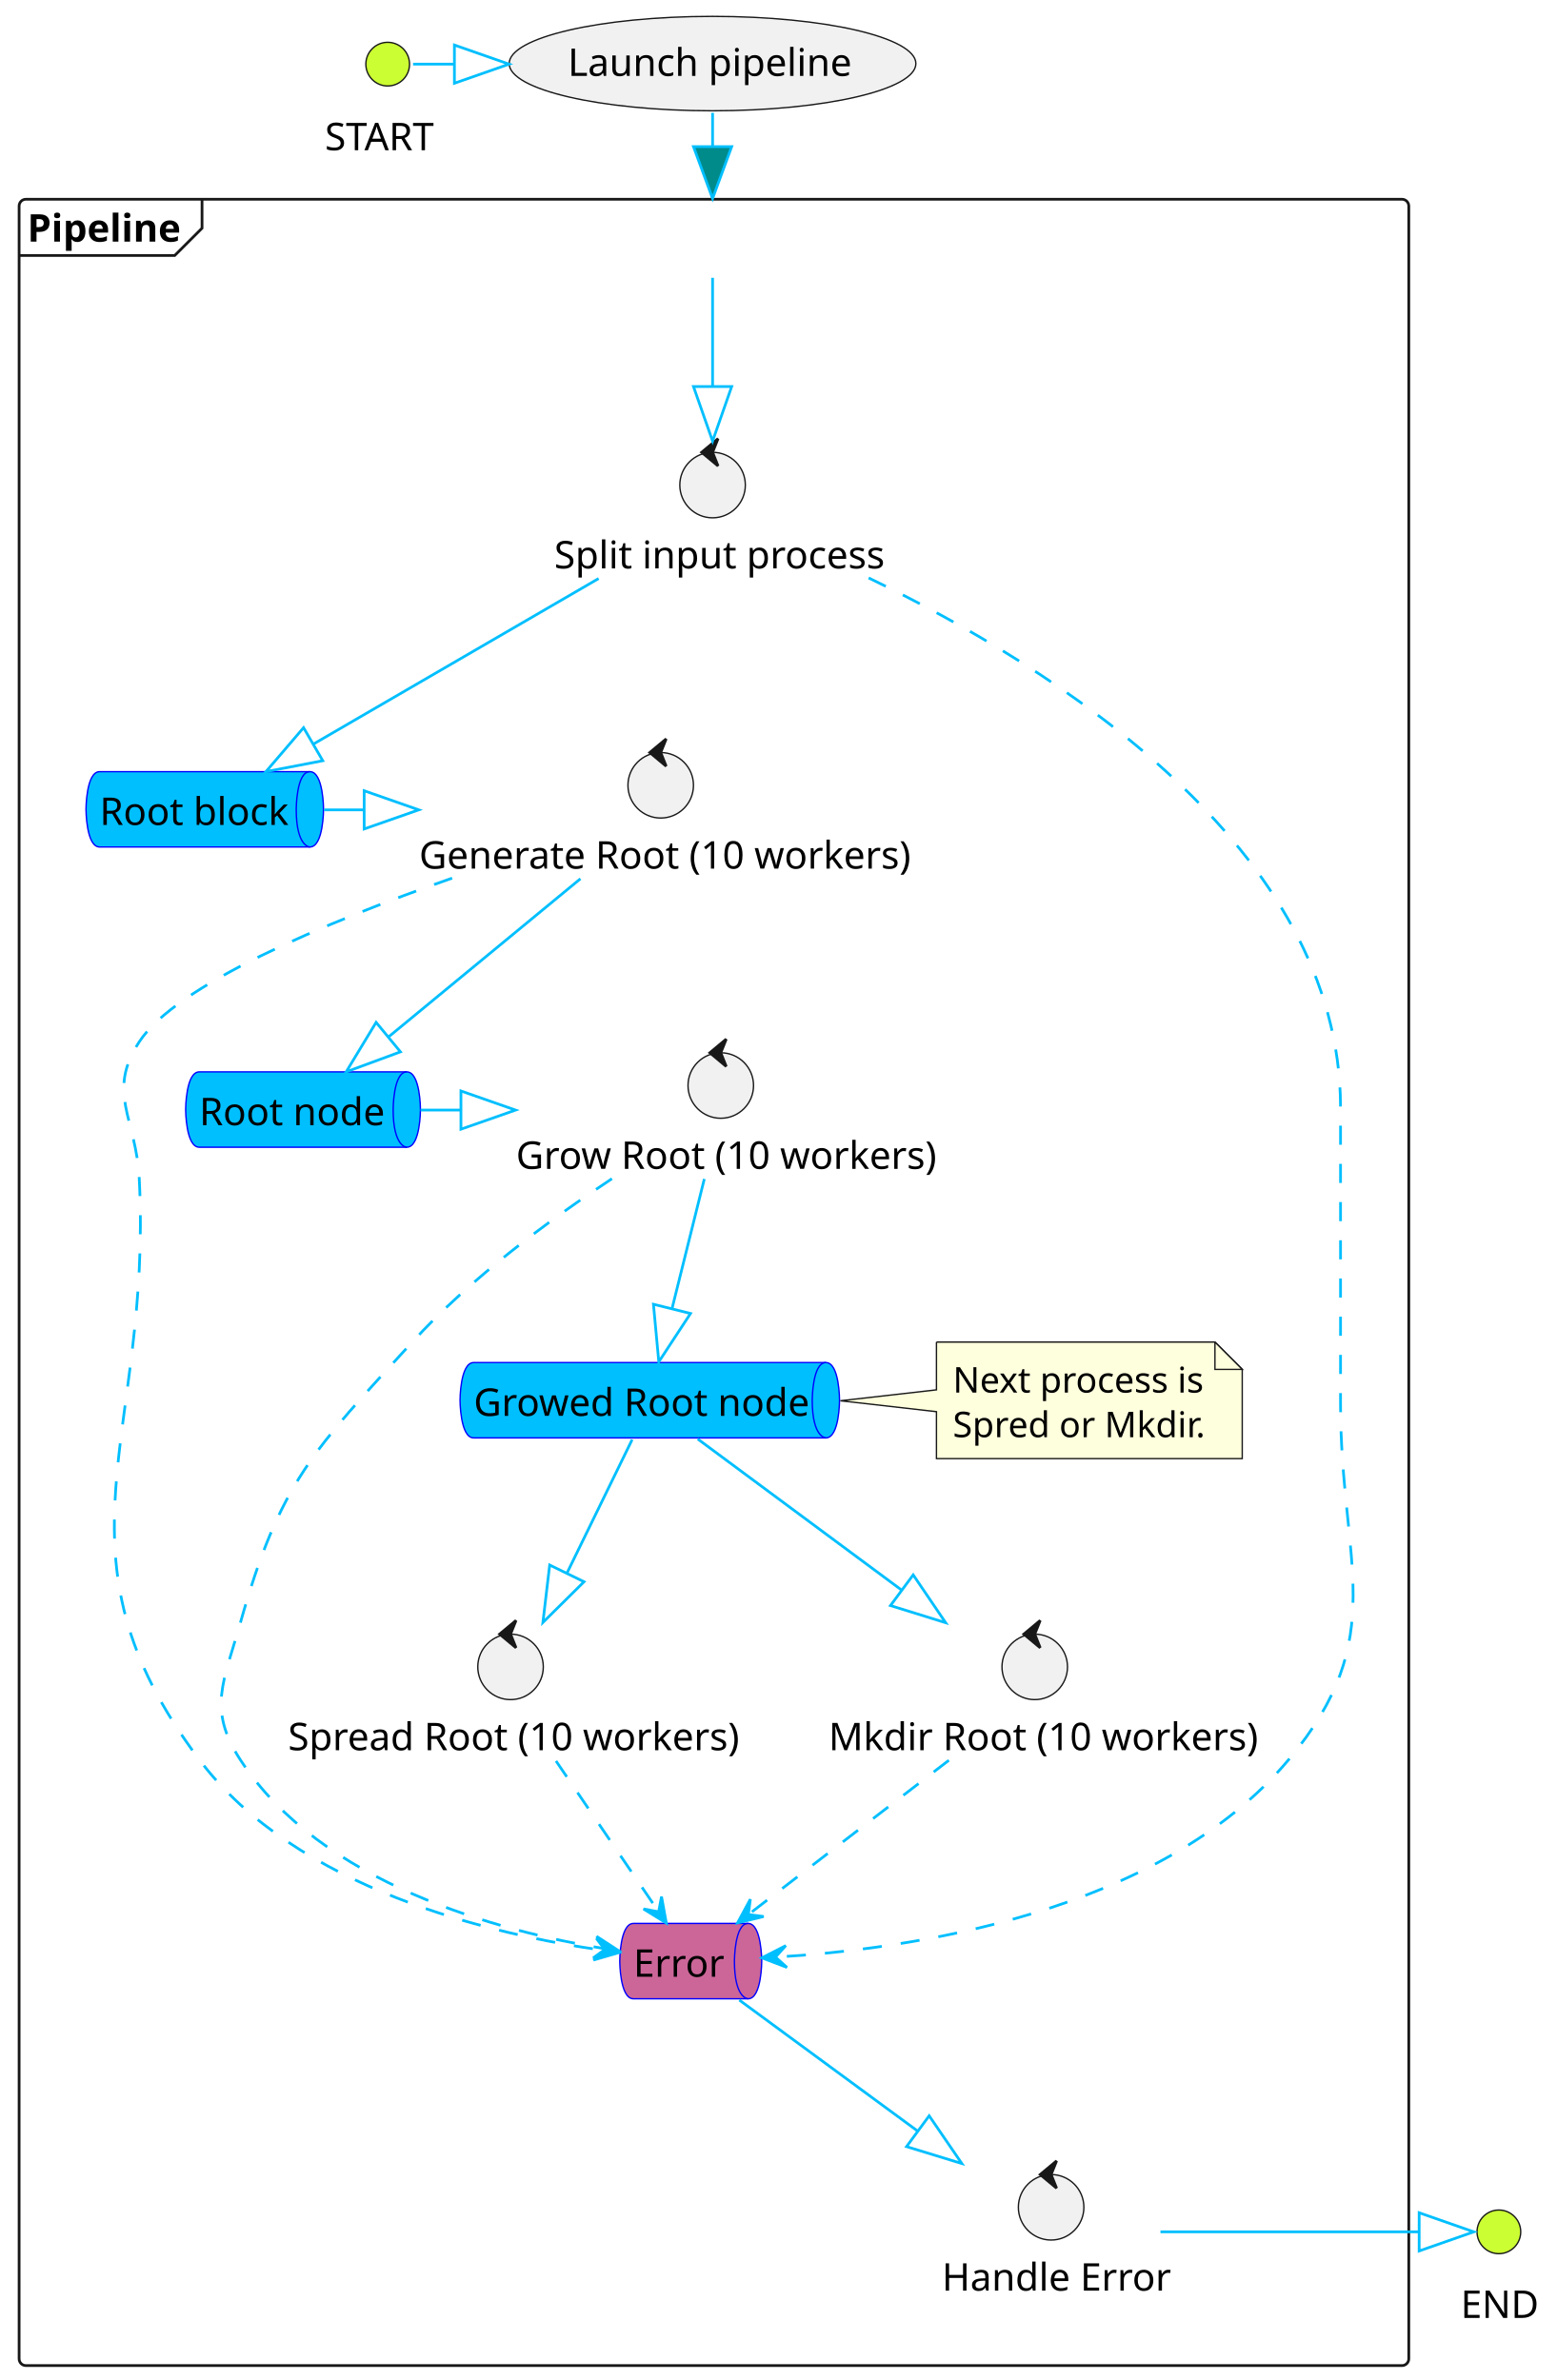
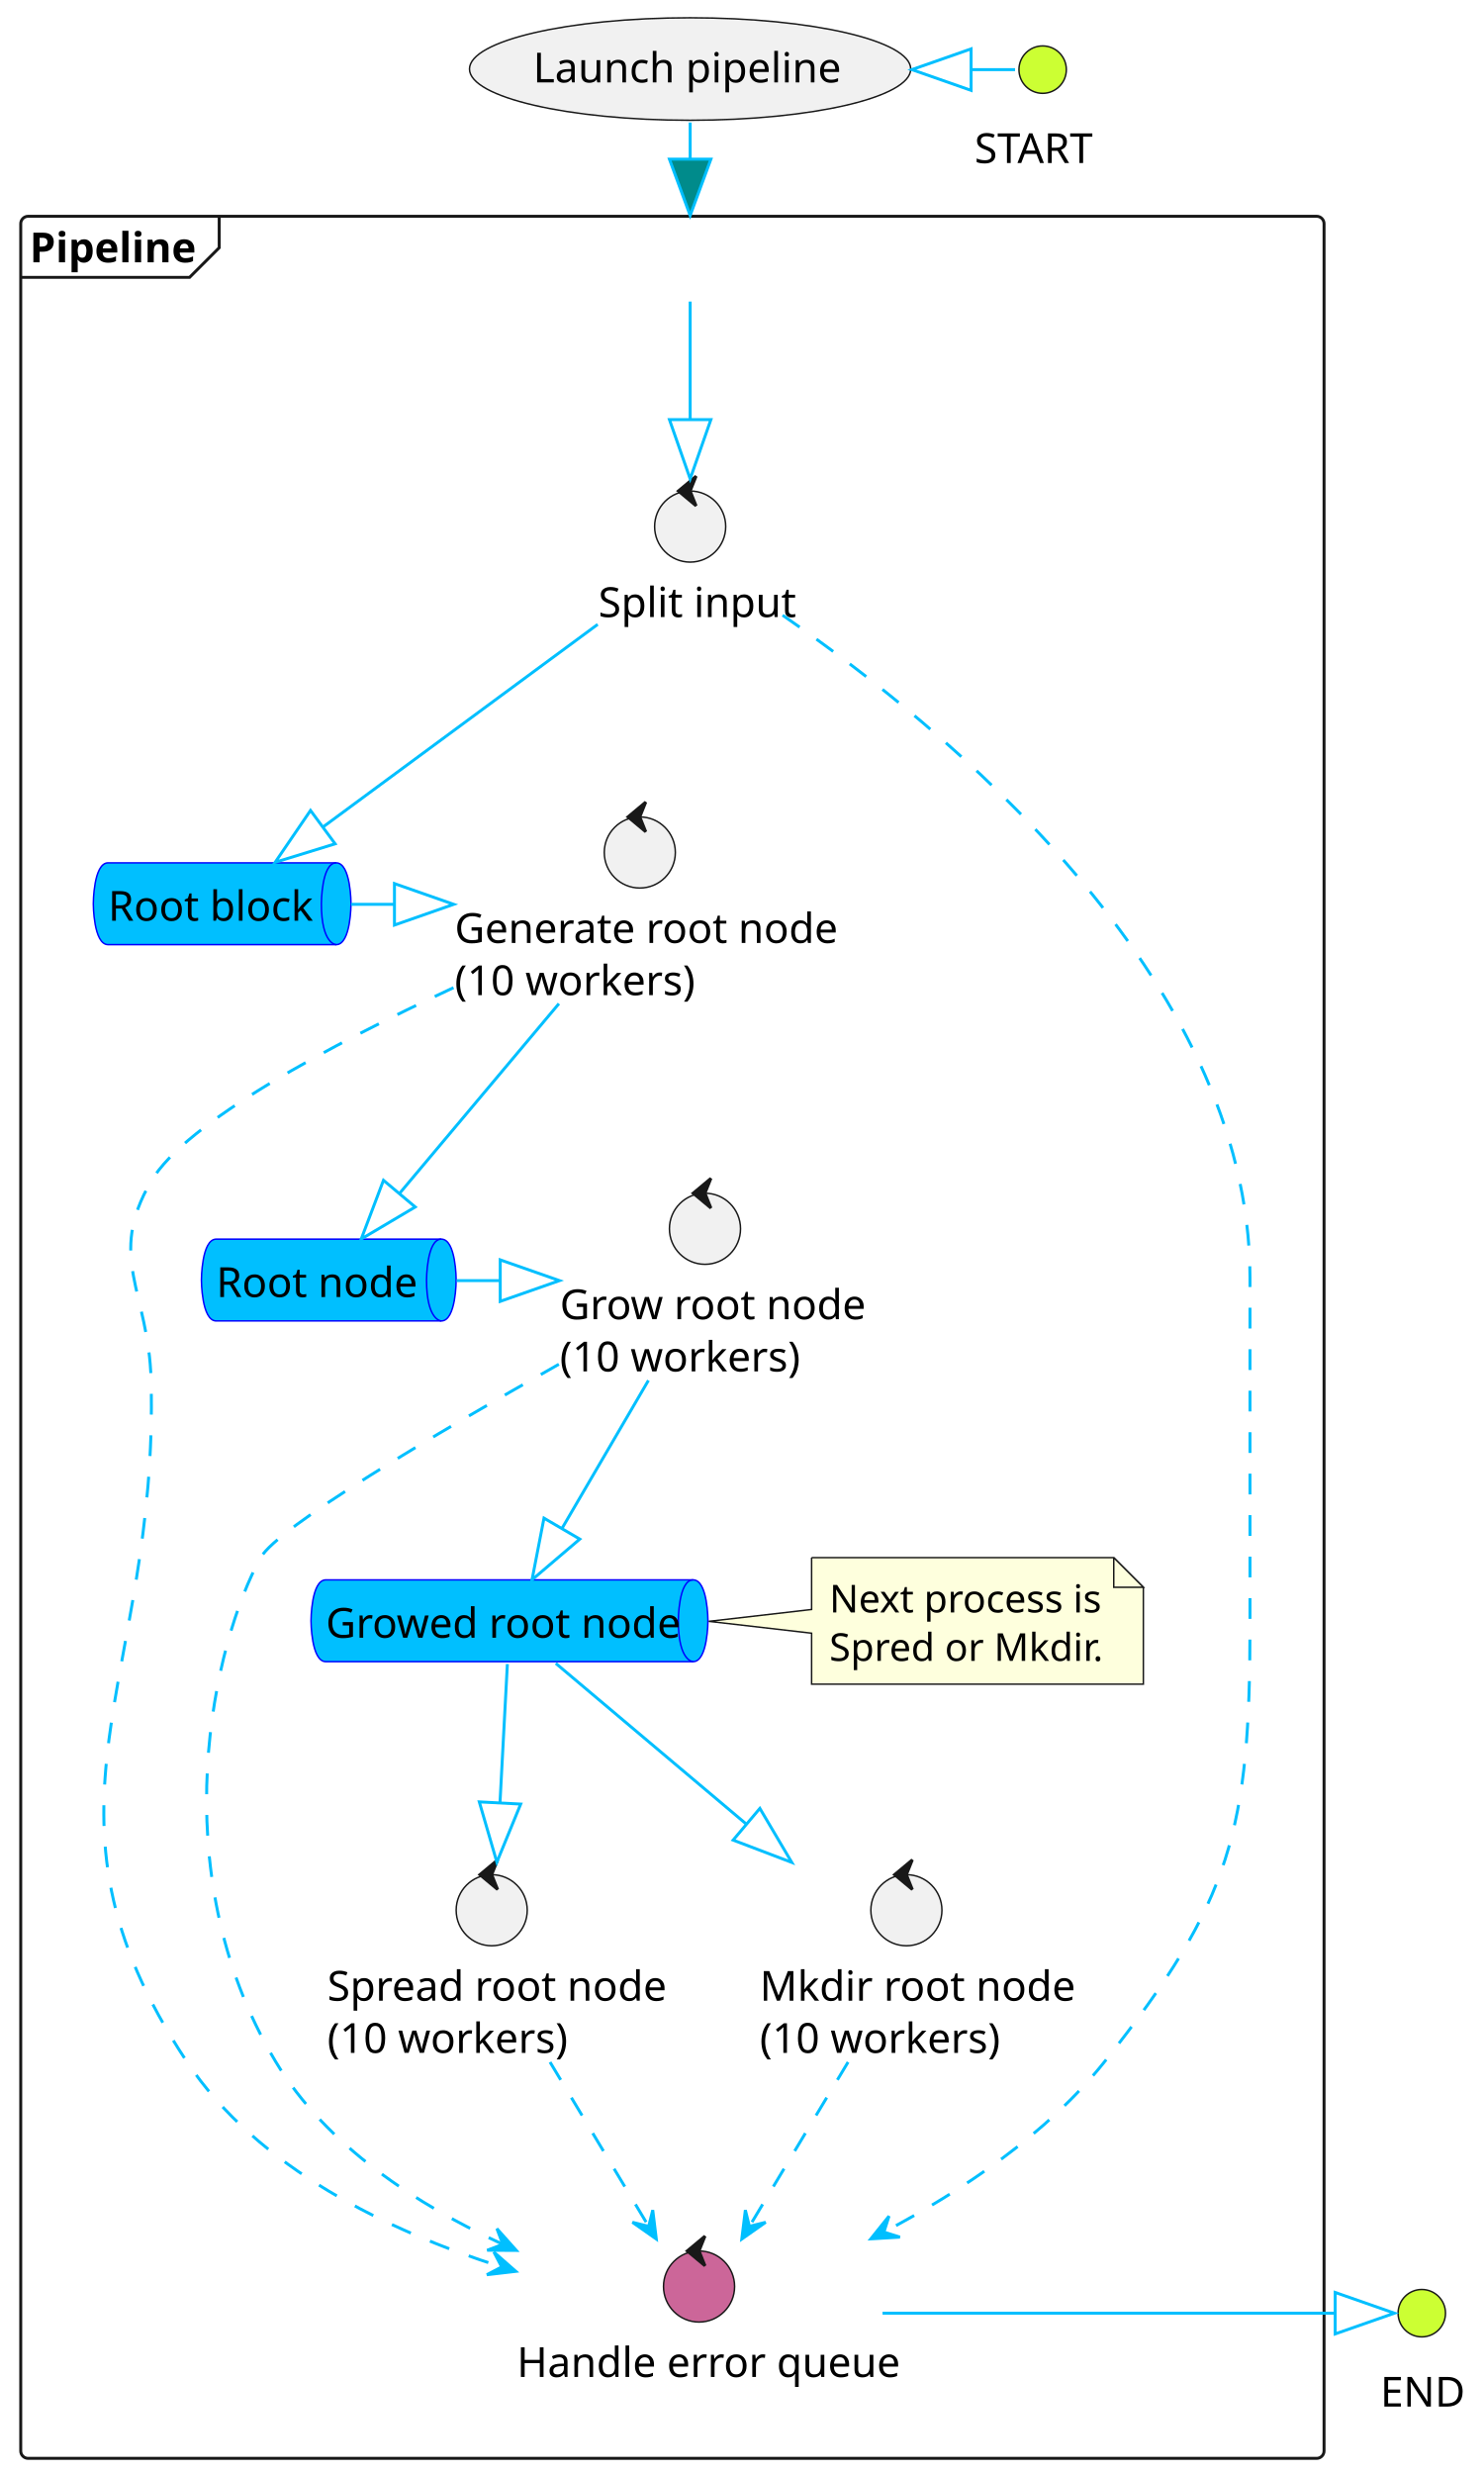
- <svg xmlns="http://www.w3.org/2000/svg" contentStyleType="text/css" height="872px" preserveAspectRatio="none" style="width:570px;height:872px;background:#008B8B;" version="1.1" viewBox="0 0 570 872" width="570px" zoomAndPan="magnify">
+ <svg xmlns="http://www.w3.org/2000/svg" contentStyleType="text/css" height="835px" preserveAspectRatio="none" style="width:501px;height:835px;background:#008B8B;" version="1.1" viewBox="0 0 501 835" width="501px" zoomAndPan="magnify">
  <defs />
  <g>
    <g id="cluster_pipeline">
-       <rect fill="none" height="793.72" rx="2.5" ry="2.5" style="stroke:#181818;stroke-width:1.0;" width="509" x="7" y="73" />
+       <rect fill="none" height="756.72" rx="2.5" ry="2.5" style="stroke:#181818;stroke-width:1.0;" width="440" x="7" y="73" />
      <path d="M74,73 L74,83.609 L64,93.609 L7,93.609 " fill="none" style="stroke:#181818;stroke-width:1.0;" />
      <text fill="#000000" font-family="sans-serif" font-size="14" font-weight="bold" lengthAdjust="spacing" textLength="57" x="10" y="88.533">Pipeline</text>
    </g>
    <g id="elem_split_proc">
-       <ellipse cx="261" cy="177.72" fill="#F1F1F1" rx="12" ry="12" style="stroke:#181818;stroke-width:0.5;" />
-       <polygon fill="#181818" points="257,165.72,263,160.72,261,165.72,263,170.72,257,165.72" style="stroke:#181818;stroke-width:1.0;" />
-       <text fill="#000000" font-family="sans-serif" font-size="14" lengthAdjust="spacing" textLength="116" x="203" y="208.253">Split input process</text>
+       <ellipse cx="233" cy="177.72" fill="#F1F1F1" rx="12" ry="12" style="stroke:#181818;stroke-width:0.5;" />
+       <polygon fill="#181818" points="229,165.72,235,160.72,233,165.72,235,170.72,229,165.72" style="stroke:#181818;stroke-width:1.0;" />
+       <text fill="#000000" font-family="sans-serif" font-size="14" lengthAdjust="spacing" textLength="62" x="202" y="208.253">Split input</text>
    </g>
    <g id="elem_generate_root_worker">
-       <ellipse cx="242" cy="287.72" fill="#F1F1F1" rx="12" ry="12" style="stroke:#181818;stroke-width:0.5;" />
-       <polygon fill="#181818" points="238,275.72,244,270.72,242,275.72,244,280.72,238,275.72" style="stroke:#181818;stroke-width:1.0;" />
-       <text fill="#000000" font-family="sans-serif" font-size="14" lengthAdjust="spacing" textLength="177" x="153.5" y="318.253">Generate Root (10 workers)</text>
+       <ellipse cx="216" cy="287.72" fill="#F1F1F1" rx="12" ry="12" style="stroke:#181818;stroke-width:0.5;" />
+       <polygon fill="#181818" points="212,275.72,218,270.72,216,275.72,218,280.72,212,275.72" style="stroke:#181818;stroke-width:1.0;" />
+       <text fill="#000000" font-family="sans-serif" font-size="14" lengthAdjust="spacing" textLength="125" x="153.5" y="318.253">Generate root node</text>
+       <text fill="#000000" font-family="sans-serif" font-size="14" lengthAdjust="spacing" textLength="79" x="153.5" y="335.863">(10 workers)</text>
    </g>
    <g id="elem_grow_worker">
-       <ellipse cx="264" cy="397.72" fill="#F1F1F1" rx="12" ry="12" style="stroke:#181818;stroke-width:0.5;" />
-       <polygon fill="#181818" points="260,385.72,266,380.72,264,385.72,266,390.72,260,385.72" style="stroke:#181818;stroke-width:1.0;" />
-       <text fill="#000000" font-family="sans-serif" font-size="14" lengthAdjust="spacing" textLength="150" x="189" y="428.253">Grow Root (10 workers)</text>
+       <ellipse cx="238" cy="414.72" fill="#F1F1F1" rx="12" ry="12" style="stroke:#181818;stroke-width:0.5;" />
+       <polygon fill="#181818" points="234,402.72,240,397.72,238,402.72,240,407.72,234,402.72" style="stroke:#181818;stroke-width:1.0;" />
+       <text fill="#000000" font-family="sans-serif" font-size="14" lengthAdjust="spacing" textLength="98" x="189" y="445.253">Grow root node</text>
+       <text fill="#000000" font-family="sans-serif" font-size="14" lengthAdjust="spacing" textLength="79" x="189" y="462.863">(10 workers)</text>
    </g>
    <g id="elem_spread_worker">
-       <ellipse cx="187" cy="610.72" fill="#F1F1F1" rx="12" ry="12" style="stroke:#181818;stroke-width:0.5;" />
-       <polygon fill="#181818" points="183,598.72,189,593.72,187,598.72,189,603.72,183,598.72" style="stroke:#181818;stroke-width:1.0;" />
-       <text fill="#000000" font-family="sans-serif" font-size="14" lengthAdjust="spacing" textLength="163" x="105.5" y="641.253">Spread Root (10 workers)</text>
+       <ellipse cx="166" cy="644.72" fill="#F1F1F1" rx="12" ry="12" style="stroke:#181818;stroke-width:0.5;" />
+       <polygon fill="#181818" points="162,632.72,168,627.72,166,632.72,168,637.72,162,632.72" style="stroke:#181818;stroke-width:1.0;" />
+       <text fill="#000000" font-family="sans-serif" font-size="14" lengthAdjust="spacing" textLength="111" x="110.5" y="675.253">Spread root node</text>
+       <text fill="#000000" font-family="sans-serif" font-size="14" lengthAdjust="spacing" textLength="79" x="110.5" y="692.863">(10 workers)</text>
    </g>
    <g id="elem_mkdir_worker">
-       <ellipse cx="379" cy="610.72" fill="#F1F1F1" rx="12" ry="12" style="stroke:#181818;stroke-width:0.5;" />
-       <polygon fill="#181818" points="375,598.72,381,593.72,379,598.72,381,603.72,375,598.72" style="stroke:#181818;stroke-width:1.0;" />
-       <text fill="#000000" font-family="sans-serif" font-size="14" lengthAdjust="spacing" textLength="151" x="303.5" y="641.253">Mkdir Root (10 workers)</text>
+       <ellipse cx="306" cy="644.72" fill="#F1F1F1" rx="12" ry="12" style="stroke:#181818;stroke-width:0.5;" />
+       <polygon fill="#181818" points="302,632.72,308,627.72,306,632.72,308,637.72,302,632.72" style="stroke:#181818;stroke-width:1.0;" />
+       <text fill="#000000" font-family="sans-serif" font-size="14" lengthAdjust="spacing" textLength="99" x="256.5" y="675.253">Mkdir root node</text>
+       <text fill="#000000" font-family="sans-serif" font-size="14" lengthAdjust="spacing" textLength="79" x="256.5" y="692.863">(10 workers)</text>
    </g>
    <g id="elem_error_handler">
-       <ellipse cx="385" cy="808.72" fill="#F1F1F1" rx="12" ry="12" style="stroke:#181818;stroke-width:0.5;" />
-       <polygon fill="#181818" points="381,796.72,387,791.72,385,796.72,387,801.72,381,796.72" style="stroke:#181818;stroke-width:1.0;" />
-       <text fill="#000000" font-family="sans-serif" font-size="14" lengthAdjust="spacing" textLength="80" x="345" y="839.253">Handle Error</text>
+       <ellipse cx="236" cy="771.72" fill="#CC6699" rx="12" ry="12" style="stroke:#181818;stroke-width:0.5;" />
+       <polygon fill="#181818" points="232,759.72,238,754.72,236,759.72,238,764.72,232,759.72" style="stroke:#181818;stroke-width:1.0;" />
+       <text fill="#000000" font-family="sans-serif" font-size="14" lengthAdjust="spacing" textLength="123" x="174.5" y="802.253">Handle error queue</text>
    </g>
    <g id="elem_split_q">
-       <path d="M36.5,282.72 L113.5,282.72 C118.5,282.72 118.5,296.525 118.5,296.525 C118.5,296.525 118.5,310.329 113.5,310.329 L36.5,310.329 C31.5,310.329 31.5,296.525 31.5,296.525 C31.5,296.525 31.5,282.72 36.5,282.72 " fill="#00BFFF" style="stroke:#0000FF;stroke-width:0.5;" />
-       <path d="M113.5,282.72 C108.5,282.72 108.5,296.525 108.5,296.525 C108.5,310.329 113.5,310.329 113.5,310.329 " fill="none" style="stroke:#0000FF;stroke-width:0.5;" />
-       <text fill="#000000" font-family="sans-serif" font-size="14" lengthAdjust="spacing" textLength="67" x="36.5" y="302.253">Root block</text>
+       <path d="M36.5,291.22 L113.5,291.22 C118.5,291.22 118.5,305.025 118.5,305.025 C118.5,305.025 118.5,318.829 113.5,318.829 L36.5,318.829 C31.5,318.829 31.5,305.025 31.5,305.025 C31.5,305.025 31.5,291.22 36.5,291.22 " fill="#00BFFF" style="stroke:#0000FF;stroke-width:0.5;" />
+       <path d="M113.5,291.22 C108.5,291.22 108.5,305.025 108.5,305.025 C108.5,318.829 113.5,318.829 113.5,318.829 " fill="none" style="stroke:#0000FF;stroke-width:0.5;" />
+       <text fill="#000000" font-family="sans-serif" font-size="14" lengthAdjust="spacing" textLength="67" x="36.5" y="310.753">Root block</text>
    </g>
    <g id="elem_root_q">
-       <path d="M73,392.72 L149,392.72 C154,392.72 154,406.525 154,406.525 C154,406.525 154,420.329 149,420.329 L73,420.329 C68,420.329 68,406.525 68,406.525 C68,406.525 68,392.72 73,392.72 " fill="#00BFFF" style="stroke:#0000FF;stroke-width:0.5;" />
-       <path d="M149,392.72 C144,392.72 144,406.525 144,406.525 C144,420.329 149,420.329 149,420.329 " fill="none" style="stroke:#0000FF;stroke-width:0.5;" />
-       <text fill="#000000" font-family="sans-serif" font-size="14" lengthAdjust="spacing" textLength="66" x="73" y="412.253">Root node</text>
+       <path d="M73,418.22 L149,418.22 C154,418.22 154,432.025 154,432.025 C154,432.025 154,445.829 149,445.829 L73,445.829 C68,445.829 68,432.025 68,432.025 C68,432.025 68,418.22 73,418.22 " fill="#00BFFF" style="stroke:#0000FF;stroke-width:0.5;" />
+       <path d="M149,418.22 C144,418.22 144,432.025 144,432.025 C144,445.829 149,445.829 149,445.829 " fill="none" style="stroke:#0000FF;stroke-width:0.5;" />
+       <text fill="#000000" font-family="sans-serif" font-size="14" lengthAdjust="spacing" textLength="66" x="73" y="437.753">Root node</text>
    </g>
    <g id="elem_growing_q">
-       <path d="M173.5,499.22 L302.5,499.22 C307.5,499.22 307.5,513.025 307.5,513.025 C307.5,513.025 307.5,526.829 302.5,526.829 L173.5,526.829 C168.5,526.829 168.5,513.025 168.5,513.025 C168.5,513.025 168.5,499.22 173.5,499.22 " fill="#00BFFF" style="stroke:#0000FF;stroke-width:0.5;" />
-       <path d="M302.5,499.22 C297.5,499.22 297.5,513.025 297.5,513.025 C297.5,526.829 302.5,526.829 302.5,526.829 " fill="none" style="stroke:#0000FF;stroke-width:0.5;" />
-       <text fill="#000000" font-family="sans-serif" font-size="14" lengthAdjust="spacing" textLength="119" x="173.5" y="518.753">Growed Root node</text>
+       <path d="M110,533.22 L234,533.22 C239,533.22 239,547.025 239,547.025 C239,547.025 239,560.829 234,560.829 L110,560.829 C105,560.829 105,547.025 105,547.025 C105,547.025 105,533.22 110,533.22 " fill="#00BFFF" style="stroke:#0000FF;stroke-width:0.5;" />
+       <path d="M234,533.22 C229,533.22 229,547.025 229,547.025 C229,560.829 234,560.829 234,560.829 " fill="none" style="stroke:#0000FF;stroke-width:0.5;" />
+       <text fill="#000000" font-family="sans-serif" font-size="14" lengthAdjust="spacing" textLength="114" x="110" y="552.753">Growed root node</text>
    </g>
    <g id="elem_GMN15">
-       <path d="M343,491.72 L343,509.22 L307.81,513.22 L343,517.22 L343,534.423 A0,0 0 0 0 343,534.423 L455,534.423 A0,0 0 0 0 455,534.423 L455,501.72 L445,491.72 L343,491.72 A0,0 0 0 0 343,491.72 " fill="#FEFFDD" style="stroke:#181818;stroke-width:0.5;" />
-       <path d="M445,491.72 L445,501.72 L455,501.72 L445,491.72 " fill="#FEFFDD" style="stroke:#181818;stroke-width:0.5;" />
-       <text fill="#000000" font-family="sans-serif" font-size="13" lengthAdjust="spacing" textLength="91" x="349" y="510.215">Next process is</text>
-       <text fill="#000000" font-family="sans-serif" font-size="13" lengthAdjust="spacing" textLength="89" x="349" y="526.567">Spred or Mkdir.</text>
-     </g>
-     <g id="elem_err">
-       <path d="M232,704.72 L274,704.72 C279,704.72 279,718.525 279,718.525 C279,718.525 279,732.329 274,732.329 L232,732.329 C227,732.329 227,718.525 227,718.525 C227,718.525 227,704.72 232,704.72 " fill="#CC6699" style="stroke:#0000FF;stroke-width:0.5;" />
-       <path d="M274,704.72 C269,704.72 269,718.525 269,718.525 C269,732.329 274,732.329 274,732.329 " fill="none" style="stroke:#0000FF;stroke-width:0.5;" />
-       <text fill="#000000" font-family="sans-serif" font-size="14" lengthAdjust="spacing" textLength="32" x="232" y="724.253">Error</text>
+       <path d="M274,525.72 L274,543.22 L239.27,547.22 L274,551.22 L274,568.423 A0,0 0 0 0 274,568.423 L386,568.423 A0,0 0 0 0 386,568.423 L386,535.72 L376,525.72 L274,525.72 A0,0 0 0 0 274,525.72 " fill="#FEFFDD" style="stroke:#181818;stroke-width:0.5;" />
+       <path d="M376,525.72 L376,535.72 L386,535.72 L376,525.72 " fill="#FEFFDD" style="stroke:#181818;stroke-width:0.5;" />
+       <text fill="#000000" font-family="sans-serif" font-size="13" lengthAdjust="spacing" textLength="91" x="280" y="544.215">Next process is</text>
+       <text fill="#000000" font-family="sans-serif" font-size="13" lengthAdjust="spacing" textLength="89" x="280" y="560.567">Spred or Mkdir.</text>
    </g>
    <g id="elem_start">
-       <ellipse cx="142" cy="23.5" fill="#CCFF33" rx="8" ry="8" style="stroke:#181818;stroke-width:0.5;" />
-       <text fill="#000000" font-family="sans-serif" font-size="14" lengthAdjust="spacing" textLength="46" x="119" y="55.033">START</text>
+       <ellipse cx="352" cy="23.5" fill="#CCFF33" rx="8" ry="8" style="stroke:#181818;stroke-width:0.5;" />
+       <text fill="#000000" font-family="sans-serif" font-size="14" lengthAdjust="spacing" textLength="46" x="329" y="55.033">START</text>
    </g>
    <g id="elem_init">
-       <ellipse cx="260.981" cy="23.296" fill="#F1F1F1" rx="74.481" ry="17.296" style="stroke:#181818;stroke-width:0.5;" />
-       <text fill="#000000" font-family="sans-serif" font-size="14" lengthAdjust="spacing" textLength="100" x="207.981" y="27.813">Launch pipeline</text>
+       <ellipse cx="232.981" cy="23.296" fill="#F1F1F1" rx="74.481" ry="17.296" style="stroke:#181818;stroke-width:0.5;" />
+       <text fill="#000000" font-family="sans-serif" font-size="14" lengthAdjust="spacing" textLength="100" x="179.981" y="27.813">Launch pipeline</text>
    </g>
    <g id="elem_end">
-       <ellipse cx="549" cy="817.72" fill="#CCFF33" rx="8" ry="8" style="stroke:#181818;stroke-width:0.5;" />
-       <text fill="#000000" font-family="sans-serif" font-size="14" lengthAdjust="spacing" textLength="28" x="535" y="849.253">END</text>
+       <ellipse cx="480" cy="780.72" fill="#CCFF33" rx="8" ry="8" style="stroke:#181818;stroke-width:0.5;" />
+       <text fill="#000000" font-family="sans-serif" font-size="14" lengthAdjust="spacing" textLength="28" x="466" y="812.253">END</text>
    </g>
-     <g id="link_start_init">
-       <path d="M151.3,23.5 C156.33,23.5 161.36,23.5 166.4,23.5 " fill="none" id="start-to-init" style="stroke:#00BFFF;stroke-width:1.0;" />
-       <polygon fill="none" points="166.44,16.5,186.44,23.5,166.44,30.5,166.44,16.5" style="stroke:#00BFFF;stroke-width:1.0;" />
+     <g id="link_init_start">
+       <path d="M327.98,23.5 C332.88,23.5 337.78,23.5 342.68,23.5 " fill="none" id="init-backto-start" style="stroke:#00BFFF;stroke-width:1.0;" />
+       <polygon fill="none" points="327.84,30.5,307.84,23.5,327.84,16.5,327.84,30.5" style="stroke:#00BFFF;stroke-width:1.0;" />
    </g>
    <g id="link_init_pipeline">
-       <path d="M261,41.34 C261,46.752 261,53.005 261,59.373 C261,62.557 261,65.77 261,68.921 C261,69.709 261,70.493 261,71.272 C261,71.661 261,72.049 261,72.436 C261,72.533 261,72.629 261,72.726 " fill="none" id="init-to-pipeline" style="stroke:#00BFFF;stroke-width:1.0;" />
-       <polygon fill="#008B8B" points="261,72.726,268,53.726,254,53.726,261,72.726" style="stroke:#00BFFF;stroke-width:1.0;" />
+       <path d="M233,41.34 C233,46.752 233,53.005 233,59.373 C233,62.557 233,65.77 233,68.921 C233,69.709 233,70.493 233,71.272 C233,71.661 233,72.049 233,72.436 C233,72.533 233,72.629 233,72.726 " fill="none" id="init-to-pipeline" style="stroke:#00BFFF;stroke-width:1.0;" />
+       <polygon fill="#008B8B" points="233,72.726,240,53.726,226,53.726,233,72.726" style="stroke:#00BFFF;stroke-width:1.0;" />
    </g>
    <g id="link_pipeline_split_proc">
-       <path d="M261,101.78 C261,102.98 261,121.83 261,141.35 " fill="none" id="pipeline-to-split_proc" style="stroke:#00BFFF;stroke-width:1.0;" />
-       <polygon fill="none" points="268,141.62,261,161.62,254,141.62,268,141.62" style="stroke:#00BFFF;stroke-width:1.0;" />
+       <path d="M233,101.78 C233,102.98 233,121.83 233,141.35 " fill="none" id="pipeline-to-split_proc" style="stroke:#00BFFF;stroke-width:1.0;" />
+       <polygon fill="none" points="240,141.62,233,161.62,226,141.62,240,141.62" style="stroke:#00BFFF;stroke-width:1.0;" />
    </g>
    <g id="link_split_proc_split_q">
-       <path d="M219.26,211.96 C188.04,230.09 145.61,254.72 114.85,272.58 " fill="none" id="split_proc-to-split_q" style="stroke:#00BFFF;stroke-width:1.0;" />
-       <polygon fill="none" points="118.22,278.72,97.41,282.71,111.19,266.61,118.22,278.72" style="stroke:#00BFFF;stroke-width:1.0;" />
+       <path d="M201.78,210.74 C175.08,230.43 136.7,258.72 109.18,279.02 " fill="none" id="split_proc-to-split_q" style="stroke:#00BFFF;stroke-width:1.0;" />
+       <polygon fill="none" points="113.14,284.8,92.89,291.03,104.83,273.53,113.14,284.8" style="stroke:#00BFFF;stroke-width:1.0;" />
    </g>
    <g id="link_split_q_generate_root_worker">
-       <path d="M118.71,296.72 C123.58,296.72 128.46,296.72 133.34,296.72 " fill="none" id="split_q-to-generate_root_worker" style="stroke:#00BFFF;stroke-width:1.0;" />
-       <polygon fill="none" points="133.38,289.72,153.38,296.72,133.38,303.72,133.38,289.72" style="stroke:#00BFFF;stroke-width:1.0;" />
+       <path d="M118.51,305.22 C123.38,305.22 128.26,305.22 133.13,305.22 " fill="none" id="split_q-to-generate_root_worker" style="stroke:#00BFFF;stroke-width:1.0;" />
+       <polygon fill="none" points="133.17,298.22,153.17,305.22,133.17,312.22,133.17,298.22" style="stroke:#00BFFF;stroke-width:1.0;" />
    </g>
    <g id="link_generate_root_worker_root_q">
-       <path d="M212.6,321.96 C191.75,339.15 163.81,362.18 142.5,379.75 " fill="none" id="generate_root_worker-to-root_q" style="stroke:#00BFFF;stroke-width:1.0;" />
-       <polygon fill="none" points="146.67,385.38,126.79,392.71,137.76,374.58,146.67,385.38" style="stroke:#00BFFF;stroke-width:1.0;" />
+       <path d="M188.69,338.74 C172.03,358.56 150.94,383.67 134.94,402.72 " fill="none" id="generate_root_worker-to-root_q" style="stroke:#00BFFF;stroke-width:1.0;" />
+       <polygon fill="none" points="140.18,407.37,121.95,418.18,129.46,398.36,140.18,407.37" style="stroke:#00BFFF;stroke-width:1.0;" />
    </g>
    <g id="link_root_q_grow_worker">
-       <path d="M154.03,406.72 C158.92,406.72 163.82,406.72 168.71,406.72 " fill="none" id="root_q-to-grow_worker" style="stroke:#00BFFF;stroke-width:1.0;" />
-       <polygon fill="none" points="168.83,399.72,188.83,406.72,168.83,413.72,168.83,399.72" style="stroke:#00BFFF;stroke-width:1.0;" />
+       <path d="M154.16,432.22 C159.04,432.22 163.92,432.22 168.81,432.22 " fill="none" id="root_q-to-grow_worker" style="stroke:#00BFFF;stroke-width:1.0;" />
+       <polygon fill="none" points="168.88,425.22,188.88,432.22,168.88,439.22,168.88,425.22" style="stroke:#00BFFF;stroke-width:1.0;" />
    </g>
    <g id="link_grow_worker_growing_q">
-       <path d="M257.97,431.96 C254.46,446.05 249.99,464.02 246.17,479.37 " fill="none" id="grow_worker-to-growing_q" style="stroke:#00BFFF;stroke-width:1.0;" />
-       <polygon fill="none" points="252.92,481.24,241.3,498.96,239.34,477.86,252.92,481.24" style="stroke:#00BFFF;stroke-width:1.0;" />
+       <path d="M218.91,465.9 C209.7,481.67 198.72,500.46 189.7,515.91 " fill="none" id="grow_worker-to-growing_q" style="stroke:#00BFFF;stroke-width:1.0;" />
+       <polygon fill="none" points="195.74,519.46,179.61,533.2,183.65,512.39,195.74,519.46" style="stroke:#00BFFF;stroke-width:1.0;" />
    </g>
    <g id="link_growing_q_spread_worker">
-       <path d="M231.54,527.45 C225.52,539.8 216.2,558.89 207.64,576.42 " fill="none" id="growing_q-to-spread_worker" style="stroke:#00BFFF;stroke-width:1.0;" />
-       <polygon fill="none" points="213.91,579.54,198.85,594.45,201.33,573.4,213.91,579.54" style="stroke:#00BFFF;stroke-width:1.0;" />
+       <path d="M171.29,561.63 C170.67,573.33 169.72,591.1 168.8,608.41 " fill="none" id="growing_q-to-spread_worker" style="stroke:#00BFFF;stroke-width:1.0;" />
+       <polygon fill="none" points="175.79,608.89,167.74,628.49,161.81,608.15,175.79,608.89" style="stroke:#00BFFF;stroke-width:1.0;" />
    </g>
    <g id="link_growing_q_mkdir_worker">
-       <path d="M255.57,527.24 C274.16,541.02 304.33,563.38 330.18,582.54 " fill="none" id="growing_q-to-mkdir_worker" style="stroke:#00BFFF;stroke-width:1.0;" />
-       <polygon fill="none" points="334.48,577.01,346.38,594.55,326.15,588.26,334.48,577.01" style="stroke:#00BFFF;stroke-width:1.0;" />
+       <path d="M187.63,561.4 C203.4,574.7 228.64,595.98 251.77,615.49 " fill="none" id="growing_q-to-mkdir_worker" style="stroke:#00BFFF;stroke-width:1.0;" />
+       <polygon fill="none" points="256.53,610.35,267.31,628.59,247.5,621.05,256.53,610.35" style="stroke:#00BFFF;stroke-width:1.0;" />
    </g>
-     <g id="link_split_proc_err">
-       <path d="M318.15,211.74 C386.27,244.64 491,310.68 491,405.72 C491,405.72 491,405.72 491,514.22 C491,572.83 509.62,599.77 472,644.72 C424.72,701.21 332.44,714.21 284.15,717.06 " fill="none" id="split_proc-to-err" style="stroke:#00BFFF;stroke-width:1.0;stroke-dasharray:7.0,7.0;" />
-       <polygon fill="#00BFFF" points="279.05,717.33,288.254,720.836,284.043,717.059,287.82,712.848,279.05,717.33" style="stroke:#00BFFF;stroke-width:1.0;" />
+     <g id="link_split_proc_error_handler">
+       <path d="M264.21,207.65 C317.89,244.66 422,329.54 422,431.22 C422,431.22 422,431.22 422,548.22 C422,617.3 415.94,641.61 373,695.72 C353.49,720.31 324.67,739.5 298.5,753.3 " fill="none" id="split_proc-to-error_handler" style="stroke:#00BFFF;stroke-width:1.0;stroke-dasharray:7.0,7.0;" />
+       <polygon fill="#00BFFF" points="293.98,755.64,303.811,755.055,298.42,753.341,300.134,747.95,293.98,755.64" style="stroke:#00BFFF;stroke-width:1.0;" />
    </g>
-     <g id="link_generate_root_worker_err">
-       <path d="M165.6,321.74 C118.51,338.26 64.59,360.9 51,381.72 C38.85,400.33 49.86,409.53 51,431.72 C55.9,526.76 15.84,568.62 73,644.72 C108.64,692.17 180.33,708.88 221.68,714.69 " fill="none" id="generate_root_worker-to-err" style="stroke:#00BFFF;stroke-width:1.0;stroke-dasharray:7.0,7.0;" />
-       <polygon fill="#00BFFF" points="226.81,715.38,218.428,710.208,221.855,714.709,217.355,718.136,226.81,715.38" style="stroke:#00BFFF;stroke-width:1.0;" />
+     <g id="link_generate_root_worker_error_handler">
+       <path d="M153.11,333.35 C111.57,352.71 62.7,378.74 51,398.72 C35.95,424.41 50.22,435.95 51,465.72 C53.67,568.05 6.44,610.41 63,695.72 C87.01,731.94 131.33,753.04 169.09,765.04 " fill="none" id="generate_root_worker-to-error_handler" style="stroke:#00BFFF;stroke-width:1.0;stroke-dasharray:7.0,7.0;" />
+       <polygon fill="#00BFFF" points="174.14,766.6,166.736,760.105,169.366,765.114,164.358,767.744,174.14,766.6" style="stroke:#00BFFF;stroke-width:1.0;" />
    </g>
-     <g id="link_grow_worker_err">
-       <path d="M224.13,431.86 C201.02,447.13 172.35,468.35 151,491.72 C114.81,531.34 102.54,543.07 88,594.72 C81.98,616.11 75.88,626.1 88,644.72 C117.61,690.19 182.69,707.55 221.69,714.02 " fill="none" id="grow_worker-to-err" style="stroke:#00BFFF;stroke-width:1.0;stroke-dasharray:7.0,7.0;" />
-       <polygon fill="#00BFFF" points="226.78,714.83,218.522,709.463,221.842,714.043,217.262,717.363,226.78,714.83" style="stroke:#00BFFF;stroke-width:1.0;" />
+     <g id="link_grow_worker_error_handler">
+       <path d="M188.67,460.45 C147.2,483.85 93.76,515.4 88,525.72 C72.32,553.8 54.08,630.73 93,695.72 C110.13,724.33 141.02,744.24 169.72,757.47 " fill="none" id="grow_worker-to-error_handler" style="stroke:#00BFFF;stroke-width:1.0;stroke-dasharray:7.0,7.0;" />
+       <polygon fill="#00BFFF" points="174.31,759.54,167.753,752.191,169.753,757.483,164.461,759.483,174.31,759.54" style="stroke:#00BFFF;stroke-width:1.0;" />
    </g>
-     <g id="link_spread_worker_err">
-       <path d="M203.65,645.2 C215.28,662.29 230.53,684.7 240.98,700.06 " fill="none" id="spread_worker-to-err" style="stroke:#00BFFF;stroke-width:1.0;stroke-dasharray:7.0,7.0;" />
-       <polygon fill="#00BFFF" points="244.06,704.59,242.296,694.9,241.244,700.459,235.686,699.406,244.06,704.59" style="stroke:#00BFFF;stroke-width:1.0;" />
+     <g id="link_spread_worker_error_handler">
+       <path d="M185.69,695.98 C196.11,713.33 208.79,734.43 218.81,751.12 " fill="none" id="spread_worker-to-error_handler" style="stroke:#00BFFF;stroke-width:1.0;stroke-dasharray:7.0,7.0;" />
+       <polygon fill="#00BFFF" points="221.57,755.7,220.369,745.925,218.998,751.413,213.51,750.04,221.57,755.7" style="stroke:#00BFFF;stroke-width:1.0;" />
    </g>
-     <g id="link_mkdir_worker_err">
-       <path d="M347.53,644.95 C324.66,662.55 294.33,685.9 274.27,701.35 " fill="none" id="mkdir_worker-to-err" style="stroke:#00BFFF;stroke-width:1.0;stroke-dasharray:7.0,7.0;" />
-       <polygon fill="#00BFFF" points="270.15,704.52,279.718,702.183,274.107,701.463,274.827,695.852,270.15,704.52" style="stroke:#00BFFF;stroke-width:1.0;" />
-     </g>
-     <g id="link_err_error_handler">
-       <path d="M270.8,732.8 C287.48,745.06 313.19,763.95 336,780.71 " fill="none" id="err-to-error_handler" style="stroke:#00BFFF;stroke-width:1.0;" />
-       <polygon fill="none" points="340.33,775.2,352.3,792.69,332.04,786.49,340.33,775.2" style="stroke:#00BFFF;stroke-width:1.0;" />
+     <g id="link_mkdir_worker_error_handler">
+       <path d="M286.31,695.98 C275.89,713.33 263.21,734.43 253.19,751.12 " fill="none" id="mkdir_worker-to-error_handler" style="stroke:#00BFFF;stroke-width:1.0;stroke-dasharray:7.0,7.0;" />
+       <polygon fill="#00BFFF" points="250.43,755.7,258.49,750.04,253.002,751.413,251.631,745.925,250.43,755.7" style="stroke:#00BFFF;stroke-width:1.0;" />
    </g>
    <g id="link_error_handler_end">
-       <path d="M425.04,817.72 C456.57,817.72 488.1,817.72 519.63,817.72 " fill="none" id="error_handler-to-end" style="stroke:#00BFFF;stroke-width:1.0;" />
-       <polygon fill="none" points="519.8,810.72,539.8,817.72,519.8,824.72,519.8,810.72" style="stroke:#00BFFF;stroke-width:1.0;" />
+       <path d="M297.95,780.72 C348.8,780.72 399.65,780.72 450.51,780.72 " fill="none" id="error_handler-to-end" style="stroke:#00BFFF;stroke-width:1.0;" />
+       <polygon fill="none" points="450.76,773.72,470.76,780.72,450.76,787.72,450.76,773.72" style="stroke:#00BFFF;stroke-width:1.0;" />
    </g>
  </g>
</svg>
